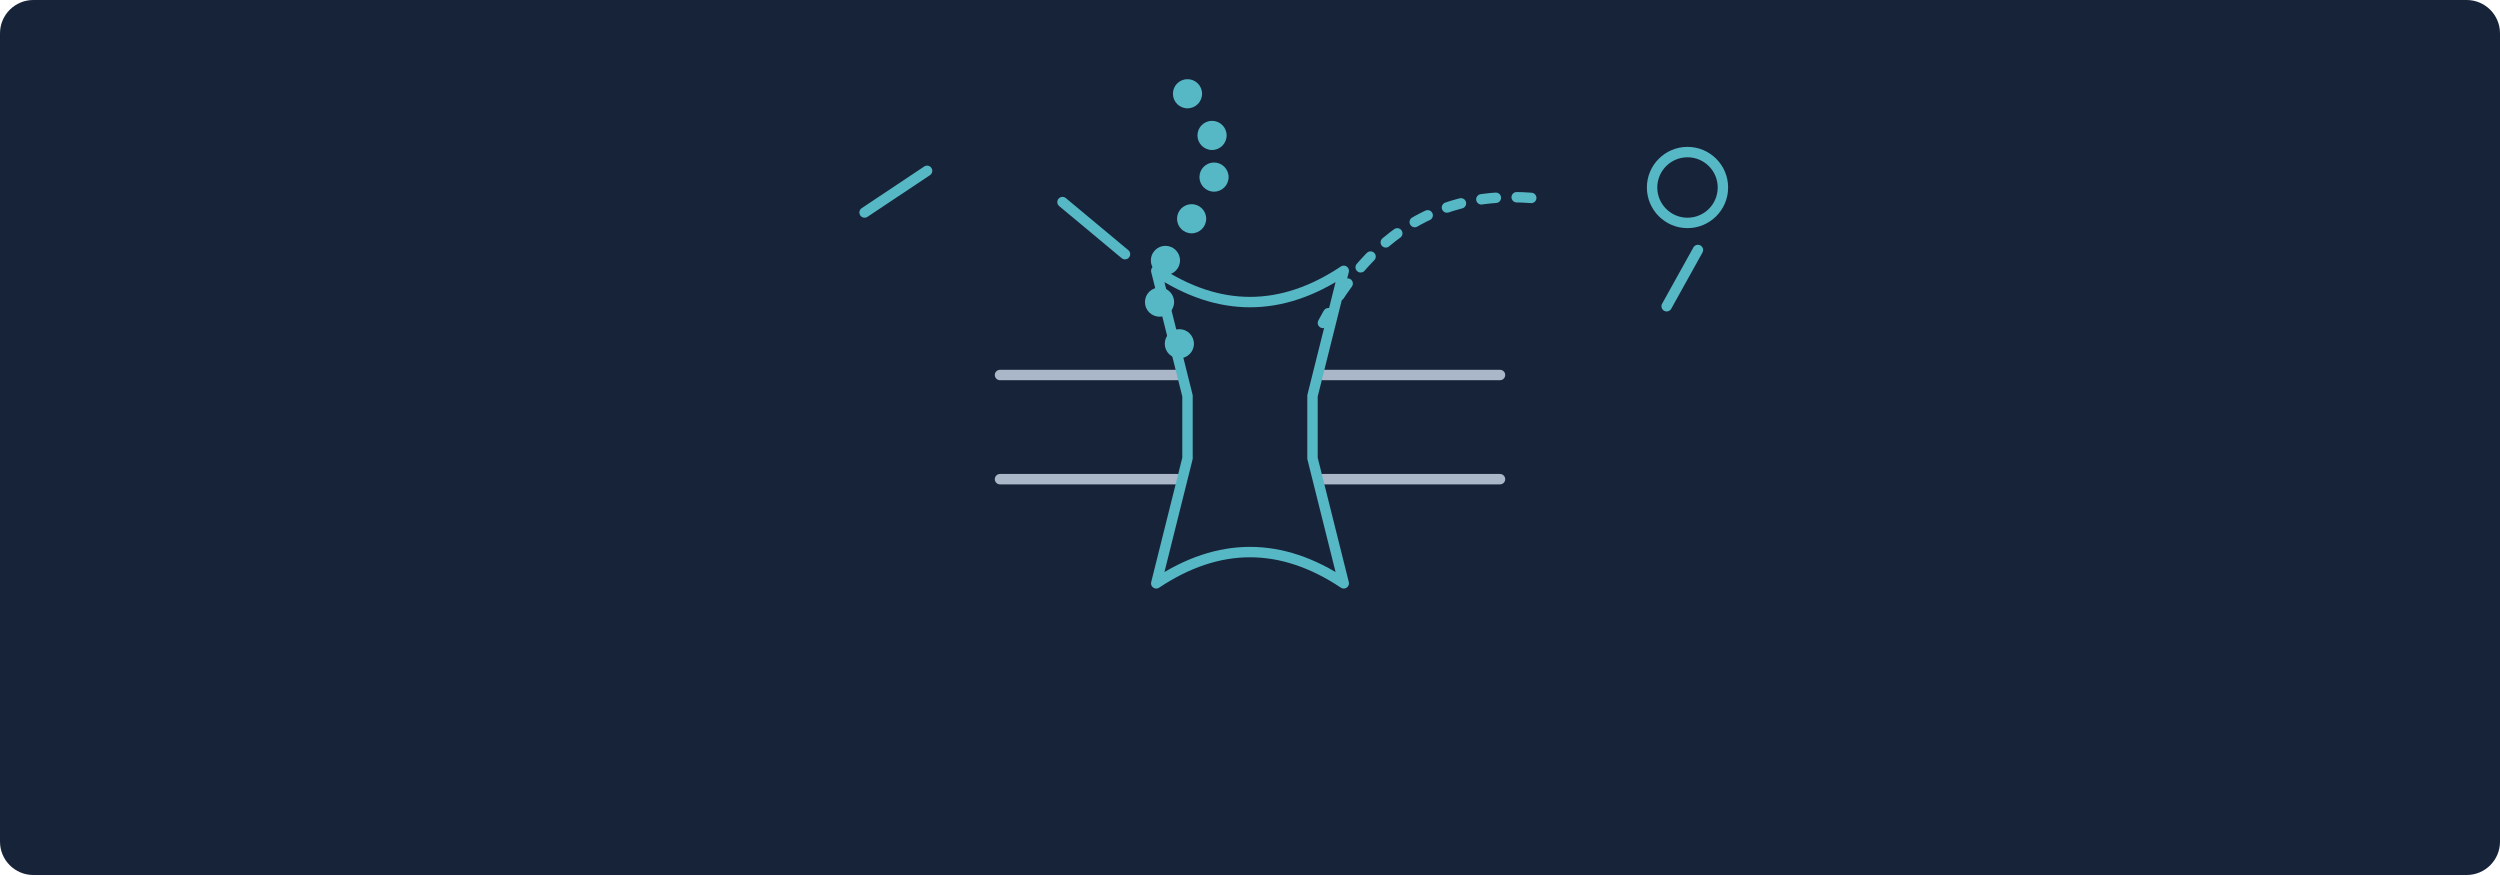
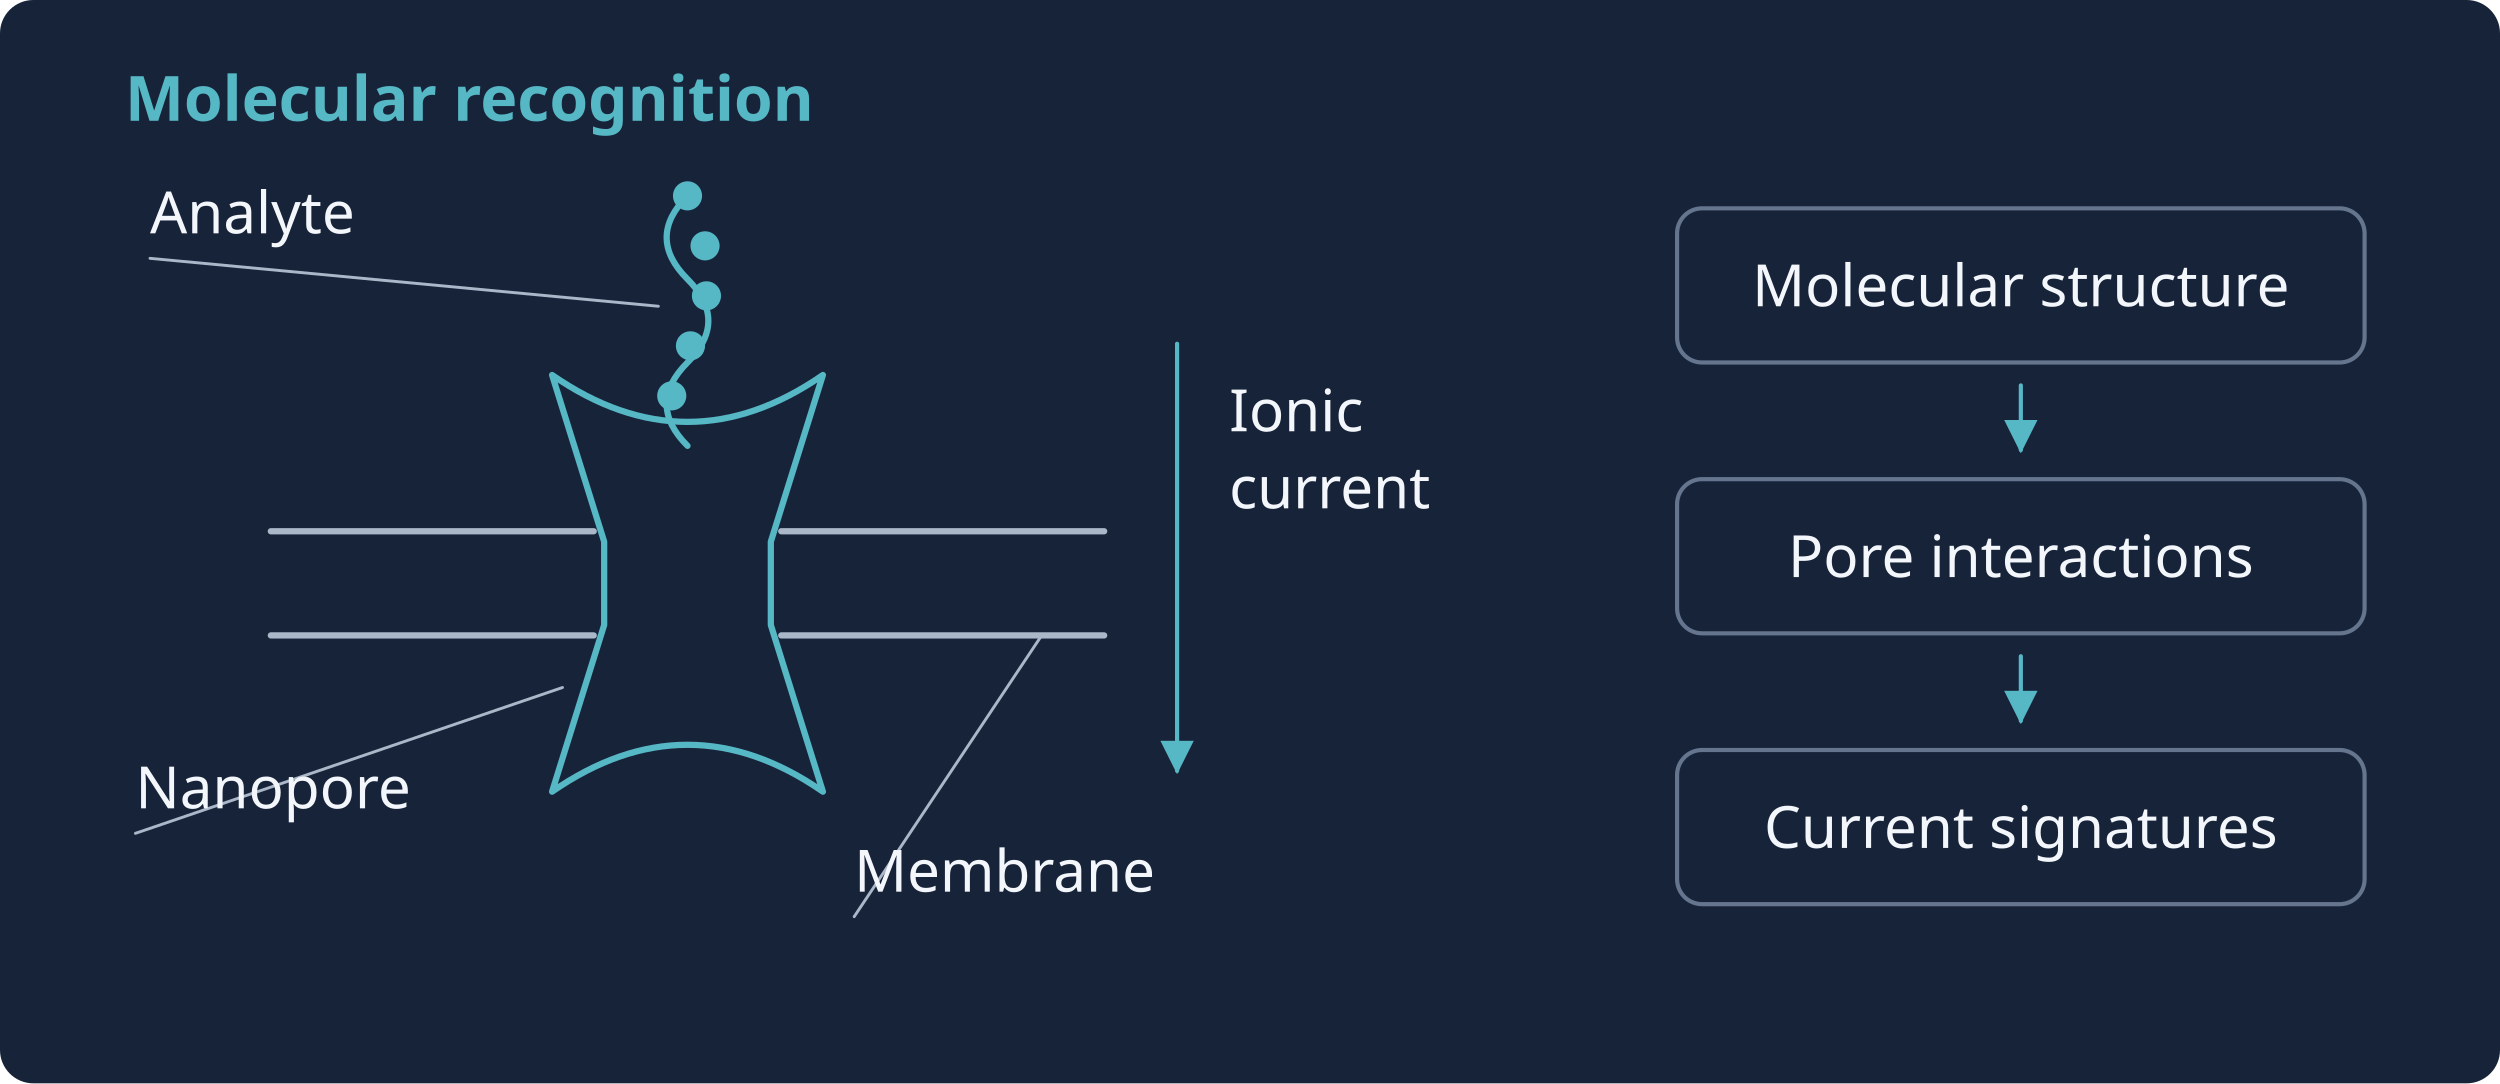
- <svg xmlns="http://www.w3.org/2000/svg" width="1200" height="420" viewBox="0 0 1200 420" role="img">
-   <rect width="1200" height="420" rx="16" fill="#172339" />
-   <g fill="none" stroke="#56B7C5" stroke-width="5" stroke-linecap="round" stroke-linejoin="round">
-     <path stroke="#AAB7C9" d="M480 180h85m70 0h85M480 230h85m70 0h85" />
-     <path d="M555 130q45 30 90 0l-15 60v30l15 60q-45-30-90 0l15-60v-30z" />
-     <circle cx="570" cy="45" r="7" fill="#56B7C5" stroke="none" />
-     <circle cx="581.781" cy="65" r="7" fill="#56B7C5" stroke="none" />
-     <circle cx="582.73" cy="85" r="7" fill="#56B7C5" stroke="none" />
-     <circle cx="571.976" cy="105" r="7" fill="#56B7C5" stroke="none" />
-     <circle cx="559.405" cy="125" r="7" fill="#56B7C5" stroke="none" />
-     <circle cx="556.575" cy="145" r="7" fill="#56B7C5" stroke="none" />
-     <circle cx="566.088" cy="165" r="7" fill="#56B7C5" stroke="none" />
-     <circle cx="810" cy="90" r="17" />
-     <path d="m815 120-15 27m-290-50 30 25m-125-20 30-20" />
-     <path stroke-dasharray="7 10" d="M735 95Q670 90 635 155" />
+ <svg xmlns="http://www.w3.org/2000/svg" width="1200" height="520" viewBox="0 0 1200 520" role="img">
+   <defs>
+     <marker id="arrow" viewBox="0 0 10 10" refX="9" refY="5" markerWidth="8" markerHeight="8" orient="auto-start-reverse">
+       <path d="M0 0L10 5L0 10" fill="#56B7C5" />
+     </marker>
+   </defs>
+   <rect width="1200" height="520" rx="16" fill="#172339" />
+   <g fill="none" stroke="#65758D" stroke-width="2" stroke-linecap="round" stroke-linejoin="round">
+     <text x="60" y="58" class="heading">Molecular recognition</text>
+     <g stroke-width="3">
+       <path d="M130 255H285M375 255H530M130 305H285M375 305H530" stroke="#AAB7C9" />
+       <path d="M265 180Q330 225 395 180L370 260V300L395 380Q330 335 265 380L290 300V260Z" stroke="#56B7C5" />
+     </g>
+     <path d="M330 94q-20 20 0 40t0 40t0 40" stroke="#56B7C5" stroke-width="3" />
+     <circle cx="330" cy="94" r="7" fill="#56B7C5" stroke="none" />
+     <circle cx="338.415" cy="118" r="7" fill="#56B7C5" stroke="none" />
+     <circle cx="339.093" cy="142" r="7" fill="#56B7C5" stroke="none" />
+     <circle cx="331.411" cy="166" r="7" fill="#56B7C5" stroke="none" />
+     <circle cx="322.432" cy="190" r="7" fill="#56B7C5" stroke="none" />
+     <path d="M72 124L316 147" stroke-width="1.4" stroke="#AAB7C9" />
+     <text x="72" y="112">Analyte</text>
+     <path d="M65 400L270 330" stroke-width="1.4" stroke="#AAB7C9" />
+     <text x="65" y="388">Nanopore</text>
+     <path d="M410 440L500 305" stroke-width="1.4" stroke="#AAB7C9" />
+     <text x="410" y="428">Membrane</text>
+     <path d="M565 165L565 370" stroke="#56B7C5" stroke-width="2" marker-end="url(#arrow)" />
+     <text x="590" y="207">Ionic</text>
+     <text x="590" y="244">current</text>
+     <rect x="805" y="100" width="330" height="74" rx="12" fill="none" stroke="#65758D" />
+     <text x="970" y="147" text-anchor="middle">Molecular structure</text>
+     <path d="M970 185L970 216" stroke="#56B7C5" stroke-width="2" marker-end="url(#arrow)" />
+     <rect x="805" y="230" width="330" height="74" rx="12" fill="none" stroke="#65758D" />
+     <text x="970" y="277" text-anchor="middle">Pore interactions</text>
+     <path d="M970 315L970 346" stroke="#56B7C5" stroke-width="2" marker-end="url(#arrow)" />
+     <rect x="805" y="360" width="330" height="74" rx="12" fill="none" stroke="#65758D" />
+     <text x="970" y="407" text-anchor="middle">Current signatures</text>
  </g>
+   <style>text{fill:#F3F7FB;stroke:none;font:28px system-ui,'Microsoft YaHei',sans-serif}text.minor{fill:#AAB7C9;font-size:24px}text.heading{fill:#56B7C5;font-size:30px;font-weight:600}</style>
</svg>
